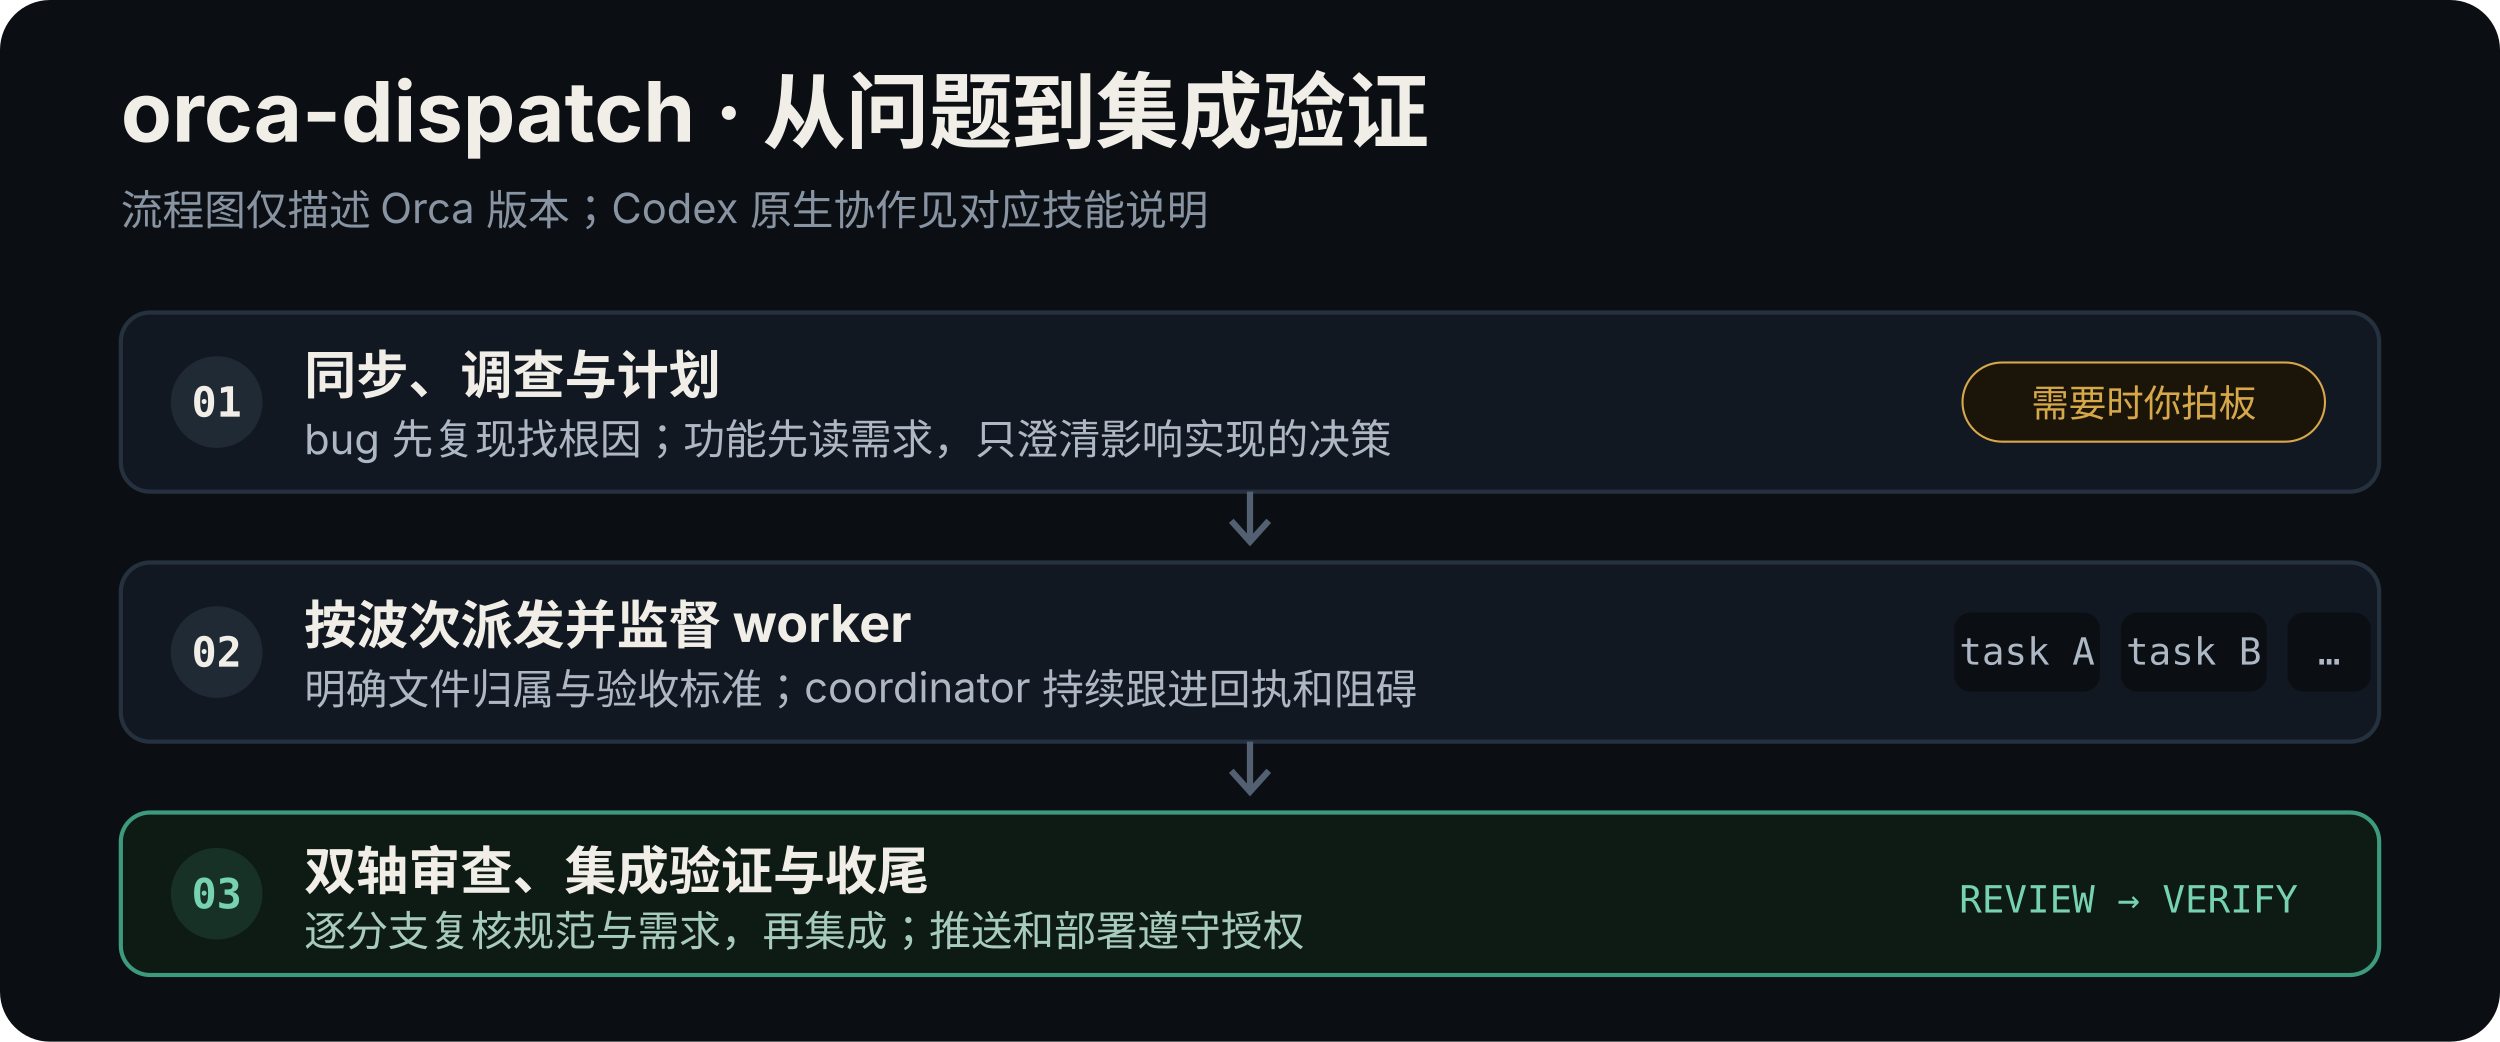
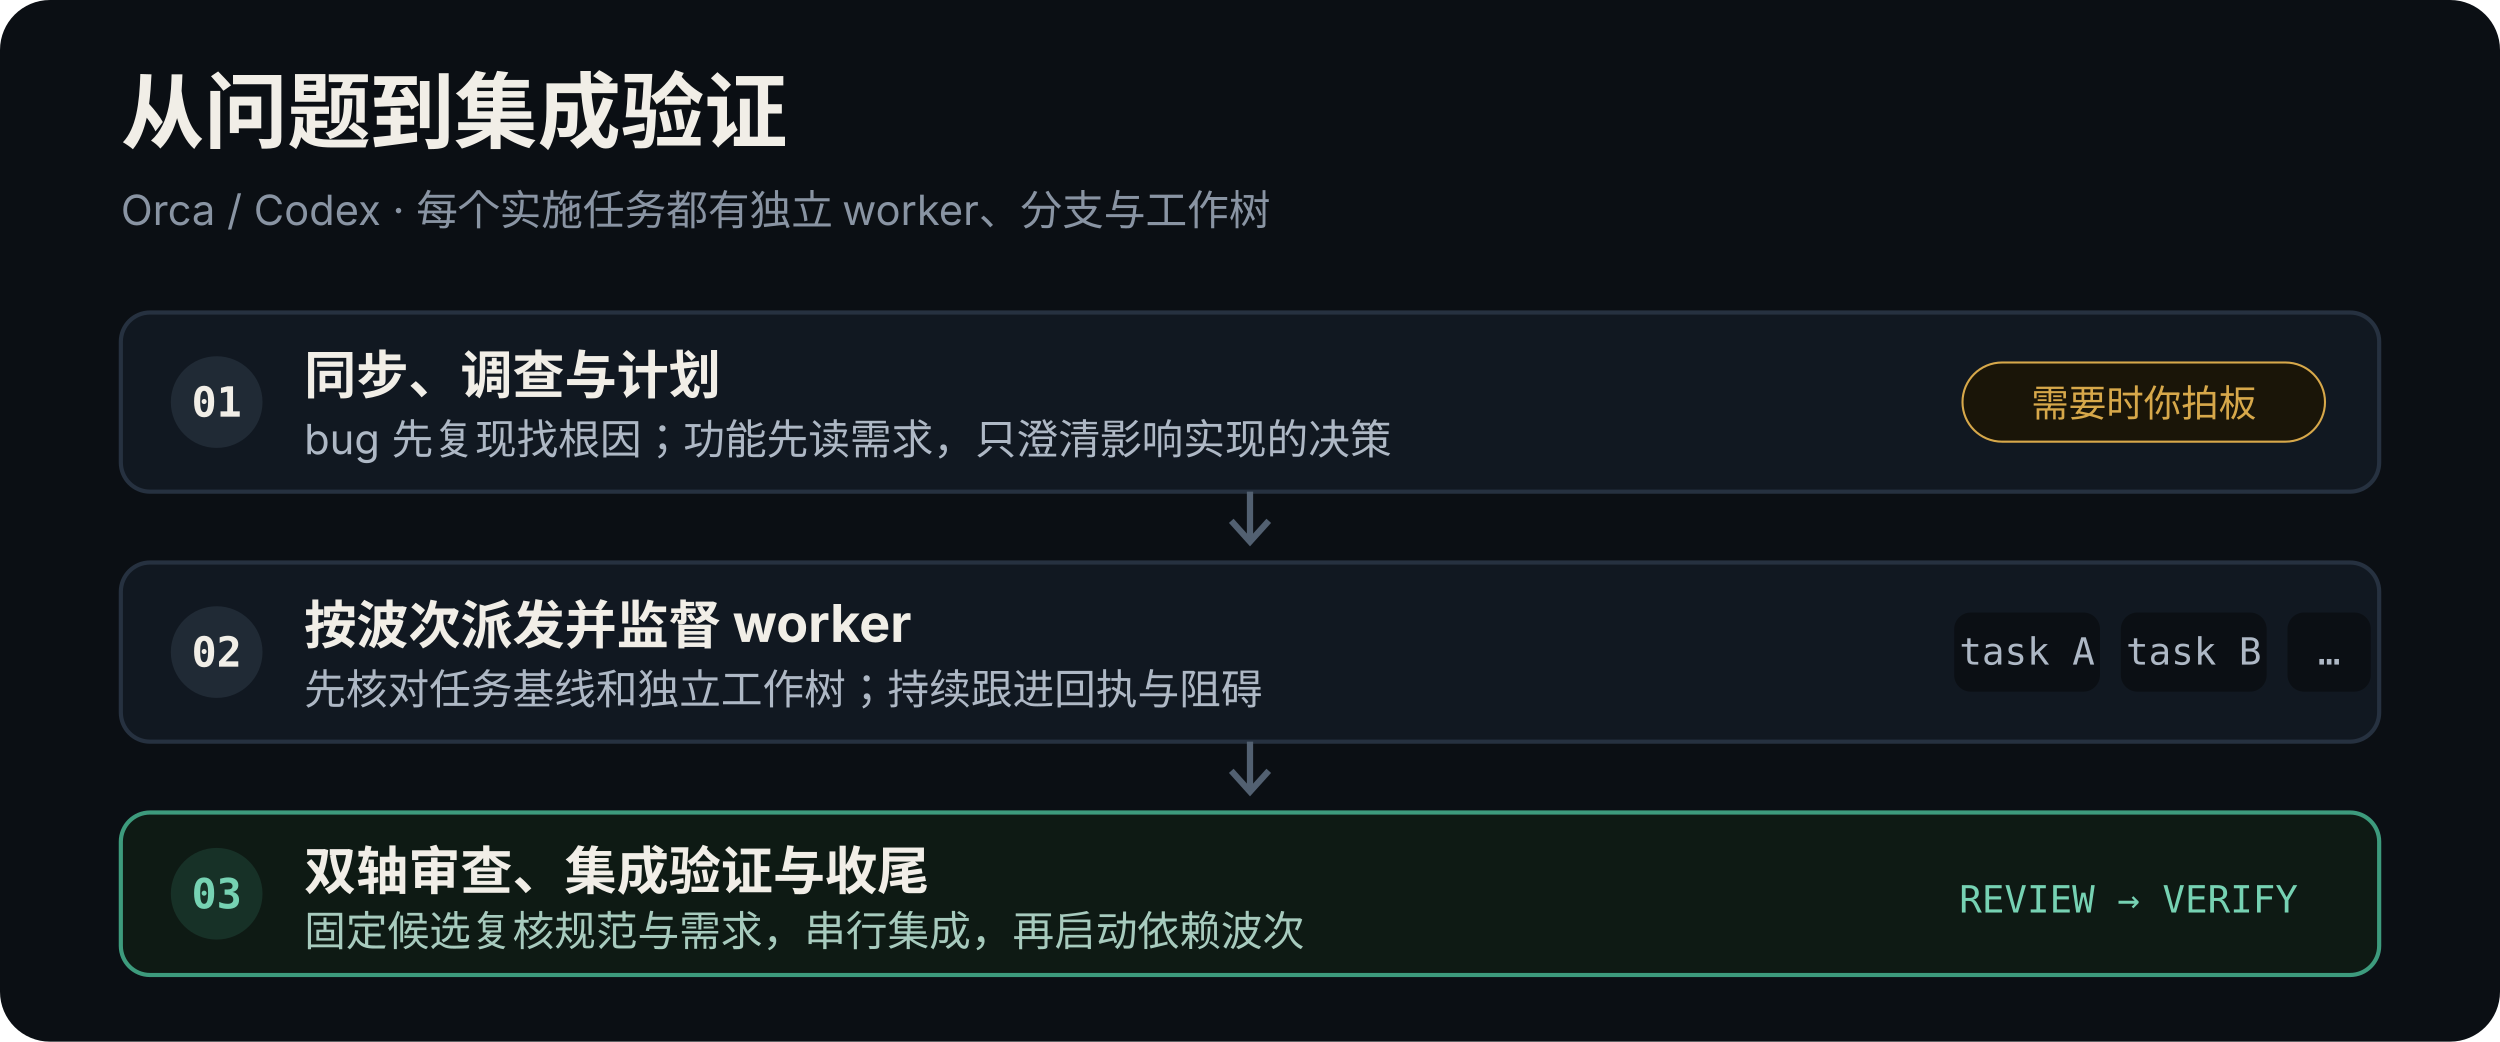
<svg xmlns="http://www.w3.org/2000/svg" width="1200" height="500" viewBox="0 0 1200 500" role="img" aria-labelledby="title desc">
  <rect width="1200" height="500" rx="24" fill="#0B0F14" />
  <g font-family="-apple-system, BlinkMacSystemFont, 'Segoe UI', 'PingFang SC', sans-serif">
-     <text x="58" y="68" font-size="40" font-weight="700" fill="#F1EEE7">orca-dispatch · 从问题到集成验证</text>
-     <text x="58" y="108" font-size="20" fill="#8994A3">流程图仅描述 Orca 版本；Codex 原生协作见对应技能说明</text>
+     <text x="58" y="68" font-size="40" font-weight="700" fill="#F1EEE7">从问题到集成验证</text>
+     <text x="58" y="108" font-size="20" fill="#8994A3">Orca / Codex · 每个实施任务都有独立 worker、分支与工作树</text>
  </g>
  <g id="stages" font-family="-apple-system, BlinkMacSystemFont, 'Segoe UI', 'PingFang SC', sans-serif">
    <g transform="translate(58 150)">
      <rect width="1084" height="86" rx="14" fill="#111821" stroke="#263140" stroke-width="2" />
      <circle cx="46" cy="43" r="22" fill="#202A35" />
      <text x="46" y="50" text-anchor="middle" font-family="ui-monospace, SFMono-Regular, Menlo, monospace" font-size="20" font-weight="700" fill="#F1EEE7">01</text>
      <text x="88" y="39" font-size="25" font-weight="650" fill="#F1EEE7">同步、调查与计划</text>
      <text x="88" y="68" font-size="20" fill="#AEB8C5">bug 先复现找根因；功能先读需求，只澄清影响实现的决策</text>
      <rect x="884" y="24" width="174" height="38" rx="19" fill="#1A1508" stroke="#D7A84A" />
      <text x="971" y="50" text-anchor="middle" font-size="18" fill="#D7A84A">需要时你拍板</text>
    </g>
    <path d="M600 236 V258" stroke="#526071" stroke-width="3" />
    <path d="M591 250 L600 260 L609 250" fill="none" stroke="#526071" stroke-width="3" />
    <g transform="translate(58 270)">
      <rect width="1084" height="86" rx="14" fill="#111821" stroke="#263140" stroke-width="2" />
      <circle cx="46" cy="43" r="22" fill="#202A35" />
      <text x="46" y="50" text-anchor="middle" font-family="ui-monospace, SFMono-Regular, Menlo, monospace" font-size="20" font-weight="700" fill="#F1EEE7">02</text>
      <text x="88" y="39" font-size="25" font-weight="650" fill="#F1EEE7">按波次派发并监督 worker</text>
-       <text x="88" y="68" font-size="20" fill="#AEB8C5">明确文件归属与验收标准；coordinator 持续跟进回执和阻碍</text>
+       <text x="88" y="68" font-size="20" fill="#AEB8C5">先核对任务基线和独立工作树；持续跟进回执与阻碍</text>
      <g transform="translate(880 24)" font-family="ui-monospace, SFMono-Regular, Menlo, monospace" font-size="18">
        <rect width="70" height="38" rx="8" fill="#0B0F14" />
        <text x="35" y="25" text-anchor="middle" fill="#AEB8C5">task A</text>
        <rect x="80" width="70" height="38" rx="8" fill="#0B0F14" />
        <text x="115" y="25" text-anchor="middle" fill="#AEB8C5">task B</text>
        <rect x="160" width="40" height="38" rx="8" fill="#0B0F14" />
        <text x="180" y="25" text-anchor="middle" fill="#AEB8C5">…</text>
      </g>
    </g>
    <path d="M600 356 V378" stroke="#526071" stroke-width="3" />
    <path d="M591 370 L600 380 L609 370" fill="none" stroke="#526071" stroke-width="3" />
    <g transform="translate(58 390)">
      <rect width="1084" height="78" rx="14" fill="#0E1A14" stroke="#3D9B7D" stroke-width="2" />
      <circle cx="46" cy="39" r="22" fill="#173127" />
      <text x="46" y="46" text-anchor="middle" font-family="ui-monospace, SFMono-Regular, Menlo, monospace" font-size="20" font-weight="700" fill="#76D2B3">03</text>
      <text x="88" y="37" font-size="25" font-weight="650" fill="#F1EEE7">双轴审查、集成验证与收尾</text>
-       <text x="88" y="64" font-size="20" fill="#A7CBBE">逐分支复核规范与需求，再集成；推送和部署遵守授权</text>
+       <text x="88" y="64" font-size="20" fill="#A7CBBE">固定候选复核规范与需求，串行集成，再启动依赖波次</text>
      <text x="1045" y="48" text-anchor="end" font-family="ui-monospace, SFMono-Regular, Menlo, monospace" font-size="18" fill="#76D2B3">REVIEW → VERIFY</text>
    </g>
  </g>
</svg>
